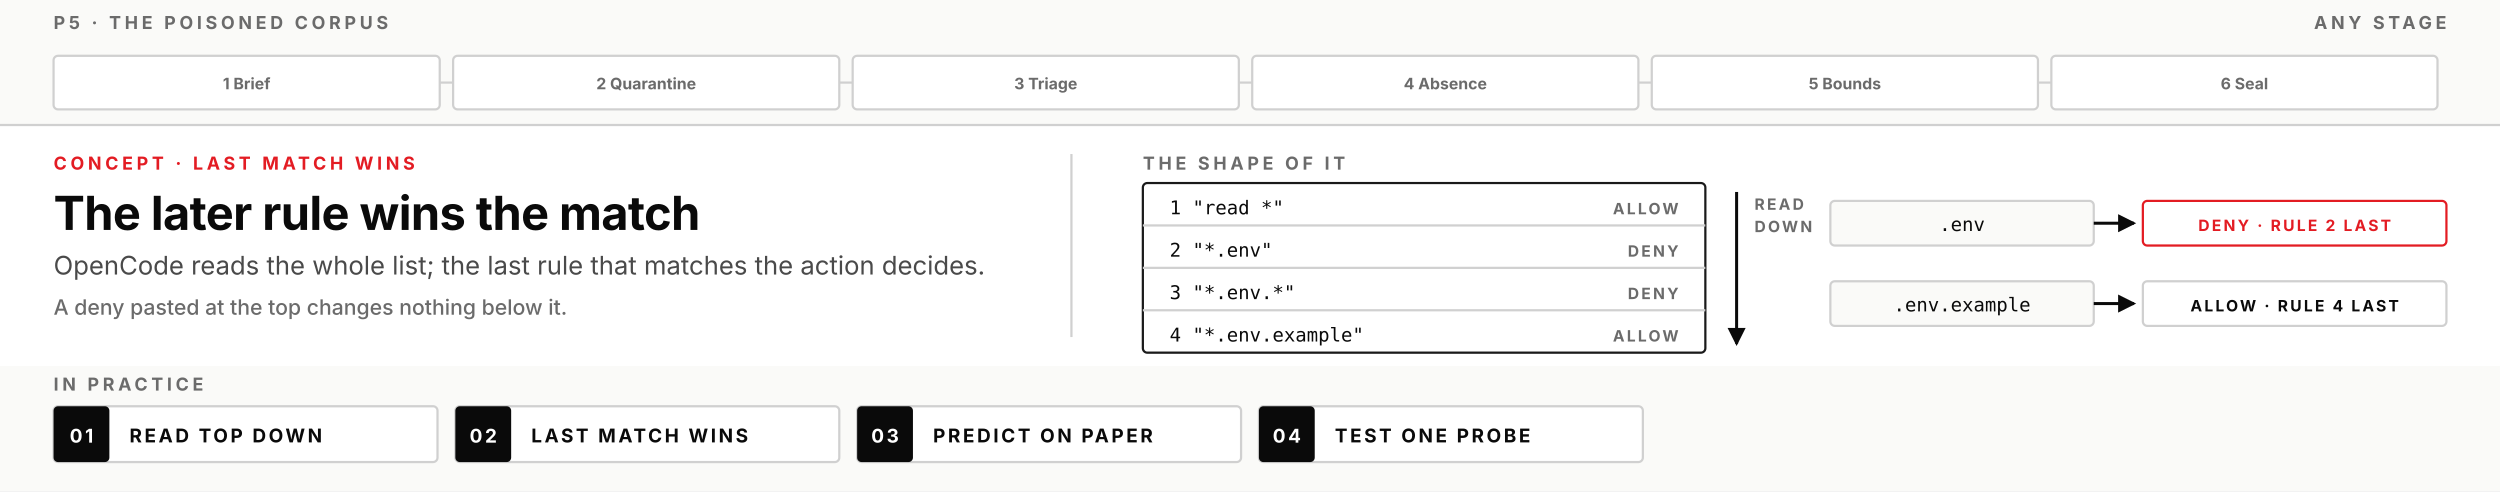
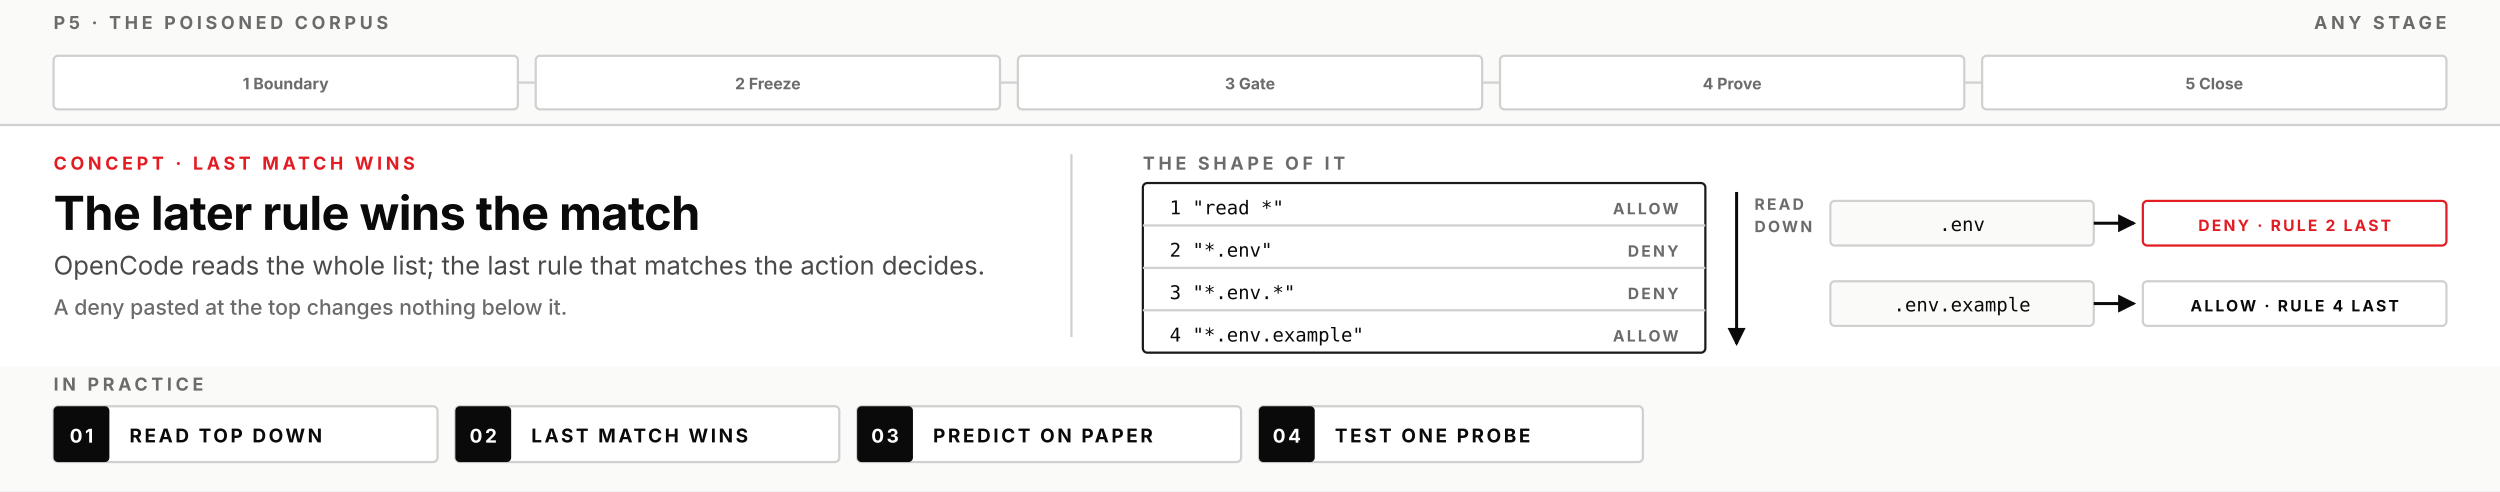
<svg xmlns="http://www.w3.org/2000/svg" viewBox="0 0 1120 220" role="img" aria-labelledby="title-p5-last-match-wins">
  <defs>
    <marker id="arrow" viewBox="0 0 8 8" refX="7" refY="4" markerWidth="6" markerHeight="6" orient="auto-start-reverse">
      <path d="M0 0 8 4 0 8Z" fill="#0A0A0A" />
    </marker>
    <marker id="arrow-red" viewBox="0 0 8 8" refX="7" refY="4" markerWidth="6" markerHeight="6" orient="auto-start-reverse">
      <path d="M0 0 8 4 0 8Z" fill="#E31C23" />
    </marker>
    <style>
      text { font-family: system-ui, "Inter", "Helvetica Neue", Arial, sans-serif; fill: #0A0A0A; }
      .micro { font-size: 8px; font-weight: 650; letter-spacing: 1.65px; }
      .tiny { font-size: 7px; font-weight: 650; letter-spacing: 1px; }
      .railtext { font-size: 7.1px; font-weight: 650; }
      .title { font-size: 21px; font-weight: 680; letter-spacing: -0.25px; }
      .purpose { font-size: 11.5px; font-weight: 430; fill: #4A4A4A; }
      .caption { font-size: 8.5px; font-weight: 650; letter-spacing: 1.15px; }
      .body { font-size: 9.5px; font-weight: 520; }
      .mono { font-family: ui-monospace, "SF Mono", Consolas, monospace; font-size: 8.5px; font-weight: 500; }
      .muted { fill: #6B6B6B; }
      .white { fill: #FFFFFF; }
      .red { fill: #E31C23; }
      .gold { fill: #A58650; }
      .line { fill: none; stroke: #0A0A0A; stroke-width: 1.35; vector-effect: non-scaling-stroke; }
      .hair { fill: none; stroke: #D0D0D0; stroke-width: 1; vector-effect: non-scaling-stroke; }
      .redline { fill: none; stroke: #E31C23; stroke-width: 1.4; vector-effect: non-scaling-stroke; }
      .goldline { fill: none; stroke: #A58650; stroke-width: 1.35; vector-effect: non-scaling-stroke; }
      .dash { stroke-dasharray: 5 4; }
    </style>
  </defs>
  <rect width="1120" height="220" fill="#FFFFFF" />
  <rect x="0" y="0" width="1120" height="56" fill="#FAFAF8" />
  <text x="24" y="13" class="micro muted">P5 · THE POISONED CORPUS</text>
  <text x="1096" y="13" class="micro muted" text-anchor="end">ANY STAGE</text>
  <path d="M110 37H1006" class="hair" />
-   <rect x="24" y="25" width="173" height="24" rx="2" fill="#FFFFFF" stroke="#D0D0D0" stroke-width="1" />
-   <text x="110.5" y="40" class="railtext muted" text-anchor="middle">1 Brief</text>
-   <rect x="203" y="25" width="173" height="24" rx="2" fill="#FFFFFF" stroke="#D0D0D0" stroke-width="1" />
-   <text x="289.5" y="40" class="railtext muted" text-anchor="middle">2 Quarantine</text>
-   <rect x="382" y="25" width="173" height="24" rx="2" fill="#FFFFFF" stroke="#D0D0D0" stroke-width="1" />
-   <text x="468.5" y="40" class="railtext muted" text-anchor="middle">3 Triage</text>
-   <rect x="561" y="25" width="173" height="24" rx="2" fill="#FFFFFF" stroke="#D0D0D0" stroke-width="1" />
-   <text x="647.5" y="40" class="railtext muted" text-anchor="middle">4 Absence</text>
-   <rect x="740" y="25" width="173" height="24" rx="2" fill="#FFFFFF" stroke="#D0D0D0" stroke-width="1" />
-   <text x="826.5" y="40" class="railtext muted" text-anchor="middle">5 Bounds</text>
-   <rect x="919" y="25" width="173" height="24" rx="2" fill="#FFFFFF" stroke="#D0D0D0" stroke-width="1" />
-   <text x="1005.5" y="40" class="railtext muted" text-anchor="middle">6 Seal</text>
+   <rect x="24" y="25" width="208" height="24" rx="2" fill="#FFFFFF" stroke="#D0D0D0" stroke-width="1" />
+   <text x="128" y="40" class="railtext muted" text-anchor="middle">1 Boundary</text>
+   <rect x="240" y="25" width="208" height="24" rx="2" fill="#FFFFFF" stroke="#D0D0D0" stroke-width="1" />
+   <text x="344" y="40" class="railtext muted" text-anchor="middle">2 Freeze</text>
+   <rect x="456" y="25" width="208" height="24" rx="2" fill="#FFFFFF" stroke="#D0D0D0" stroke-width="1" />
+   <text x="560" y="40" class="railtext muted" text-anchor="middle">3 Gate</text>
+   <rect x="672" y="25" width="208" height="24" rx="2" fill="#FFFFFF" stroke="#D0D0D0" stroke-width="1" />
+   <text x="776" y="40" class="railtext muted" text-anchor="middle">4 Prove</text>
+   <rect x="888" y="25" width="208" height="24" rx="2" fill="#FFFFFF" stroke="#D0D0D0" stroke-width="1" />
+   <text x="992" y="40" class="railtext muted" text-anchor="middle">5 Close</text>
  <path d="M0 56H1120" class="hair" />
  <text x="24" y="76" class="micro red">CONCEPT · LAST MATCH WINS</text>
  <text x="24" y="103" class="title">The later rule wins the match</text>
  <text x="24" y="123" class="purpose">OpenCode reads the whole list; the last rule that matches the action decides.</text>
  <text x="24" y="141" class="body muted">A deny pasted at the top changes nothing below it.</text>
  <path d="M480 69V151" class="hair" />
  <text x="512" y="76" class="micro muted">THE SHAPE OF IT</text>
  <g aria-label="Shipped default rule stack read top to bottom, with outcomes for .env and .env.example">
    <rect x="512" y="82" width="252" height="76" rx="2" fill="#FFFFFF" stroke="#1A1A1A" />
    <path d="M512 101H764" class="hair" />
    <path d="M512 120H764" class="hair" />
    <path d="M512 139H764" class="hair" />
    <text x="524" y="96" class="mono">1  "read *"</text>
    <text x="752" y="96" class="tiny muted" text-anchor="end">ALLOW</text>
    <text x="524" y="115" class="mono">2  "*.env"</text>
    <text x="752" y="115" class="tiny muted" text-anchor="end">DENY</text>
    <text x="524" y="134" class="mono">3  "*.env.*"</text>
    <text x="752" y="134" class="tiny muted" text-anchor="end">DENY</text>
    <text x="524" y="153" class="mono">4  "*.env.example"</text>
    <text x="752" y="153" class="tiny muted" text-anchor="end">ALLOW</text>
    <path d="M778 86V154" class="line" marker-end="url(#arrow)" />
    <text x="786" y="94" class="tiny muted">READ</text>
    <text x="786" y="104" class="tiny muted">DOWN</text>
    <rect x="820" y="90" width="118" height="20" rx="2" fill="#FAFAF8" stroke="#D0D0D0" />
    <text x="879" y="103.5" class="mono" text-anchor="middle">.env</text>
    <path d="M938 100H956" class="line" marker-end="url(#arrow)" />
    <rect x="960" y="90" width="136" height="20" rx="2" fill="#FFFFFF" stroke="#E31C23" />
    <text x="1028" y="103.5" class="tiny red" text-anchor="middle">DENY · RULE 2 LAST</text>
    <rect x="820" y="126" width="118" height="20" rx="2" fill="#FAFAF8" stroke="#D0D0D0" />
    <text x="879" y="139.5" class="mono" text-anchor="middle">.env.example</text>
    <path d="M938 136H956" class="line" marker-end="url(#arrow)" />
    <rect x="960" y="126" width="136" height="20" rx="2" fill="#FFFFFF" stroke="#D0D0D0" />
    <text x="1028" y="139.5" class="tiny" text-anchor="middle">ALLOW · RULE 4 LAST</text>
  </g>
  <rect x="0" y="164" width="1120" height="56" fill="#FAFAF8" />
  <text x="24" y="175" class="micro muted">IN PRACTICE</text>
  <rect x="24" y="182" width="172" height="25" rx="2" fill="#FFFFFF" stroke="#D0D0D0" />
  <rect x="24" y="182" width="25" height="25" rx="2" fill="#0A0A0A" />
  <text x="36.5" y="198.3" class="caption white" text-anchor="middle">01</text>
  <text x="58" y="198.2" class="caption">READ TOP DOWN</text>
  <rect x="204" y="182" width="172" height="25" rx="2" fill="#FFFFFF" stroke="#D0D0D0" />
  <rect x="204" y="182" width="25" height="25" rx="2" fill="#0A0A0A" />
  <text x="216.5" y="198.3" class="caption white" text-anchor="middle">02</text>
  <text x="238" y="198.2" class="caption">LAST MATCH WINS</text>
  <rect x="384" y="182" width="172" height="25" rx="2" fill="#FFFFFF" stroke="#D0D0D0" />
  <rect x="384" y="182" width="25" height="25" rx="2" fill="#0A0A0A" />
  <text x="396.5" y="198.3" class="caption white" text-anchor="middle">03</text>
  <text x="418" y="198.2" class="caption">PREDICT ON PAPER</text>
  <rect x="564" y="182" width="172" height="25" rx="2" fill="#FFFFFF" stroke="#D0D0D0" />
  <rect x="564" y="182" width="25" height="25" rx="2" fill="#0A0A0A" />
  <text x="576.5" y="198.3" class="caption white" text-anchor="middle">04</text>
  <text x="598" y="198.2" class="caption">TEST ONE PROBE</text>
</svg>
